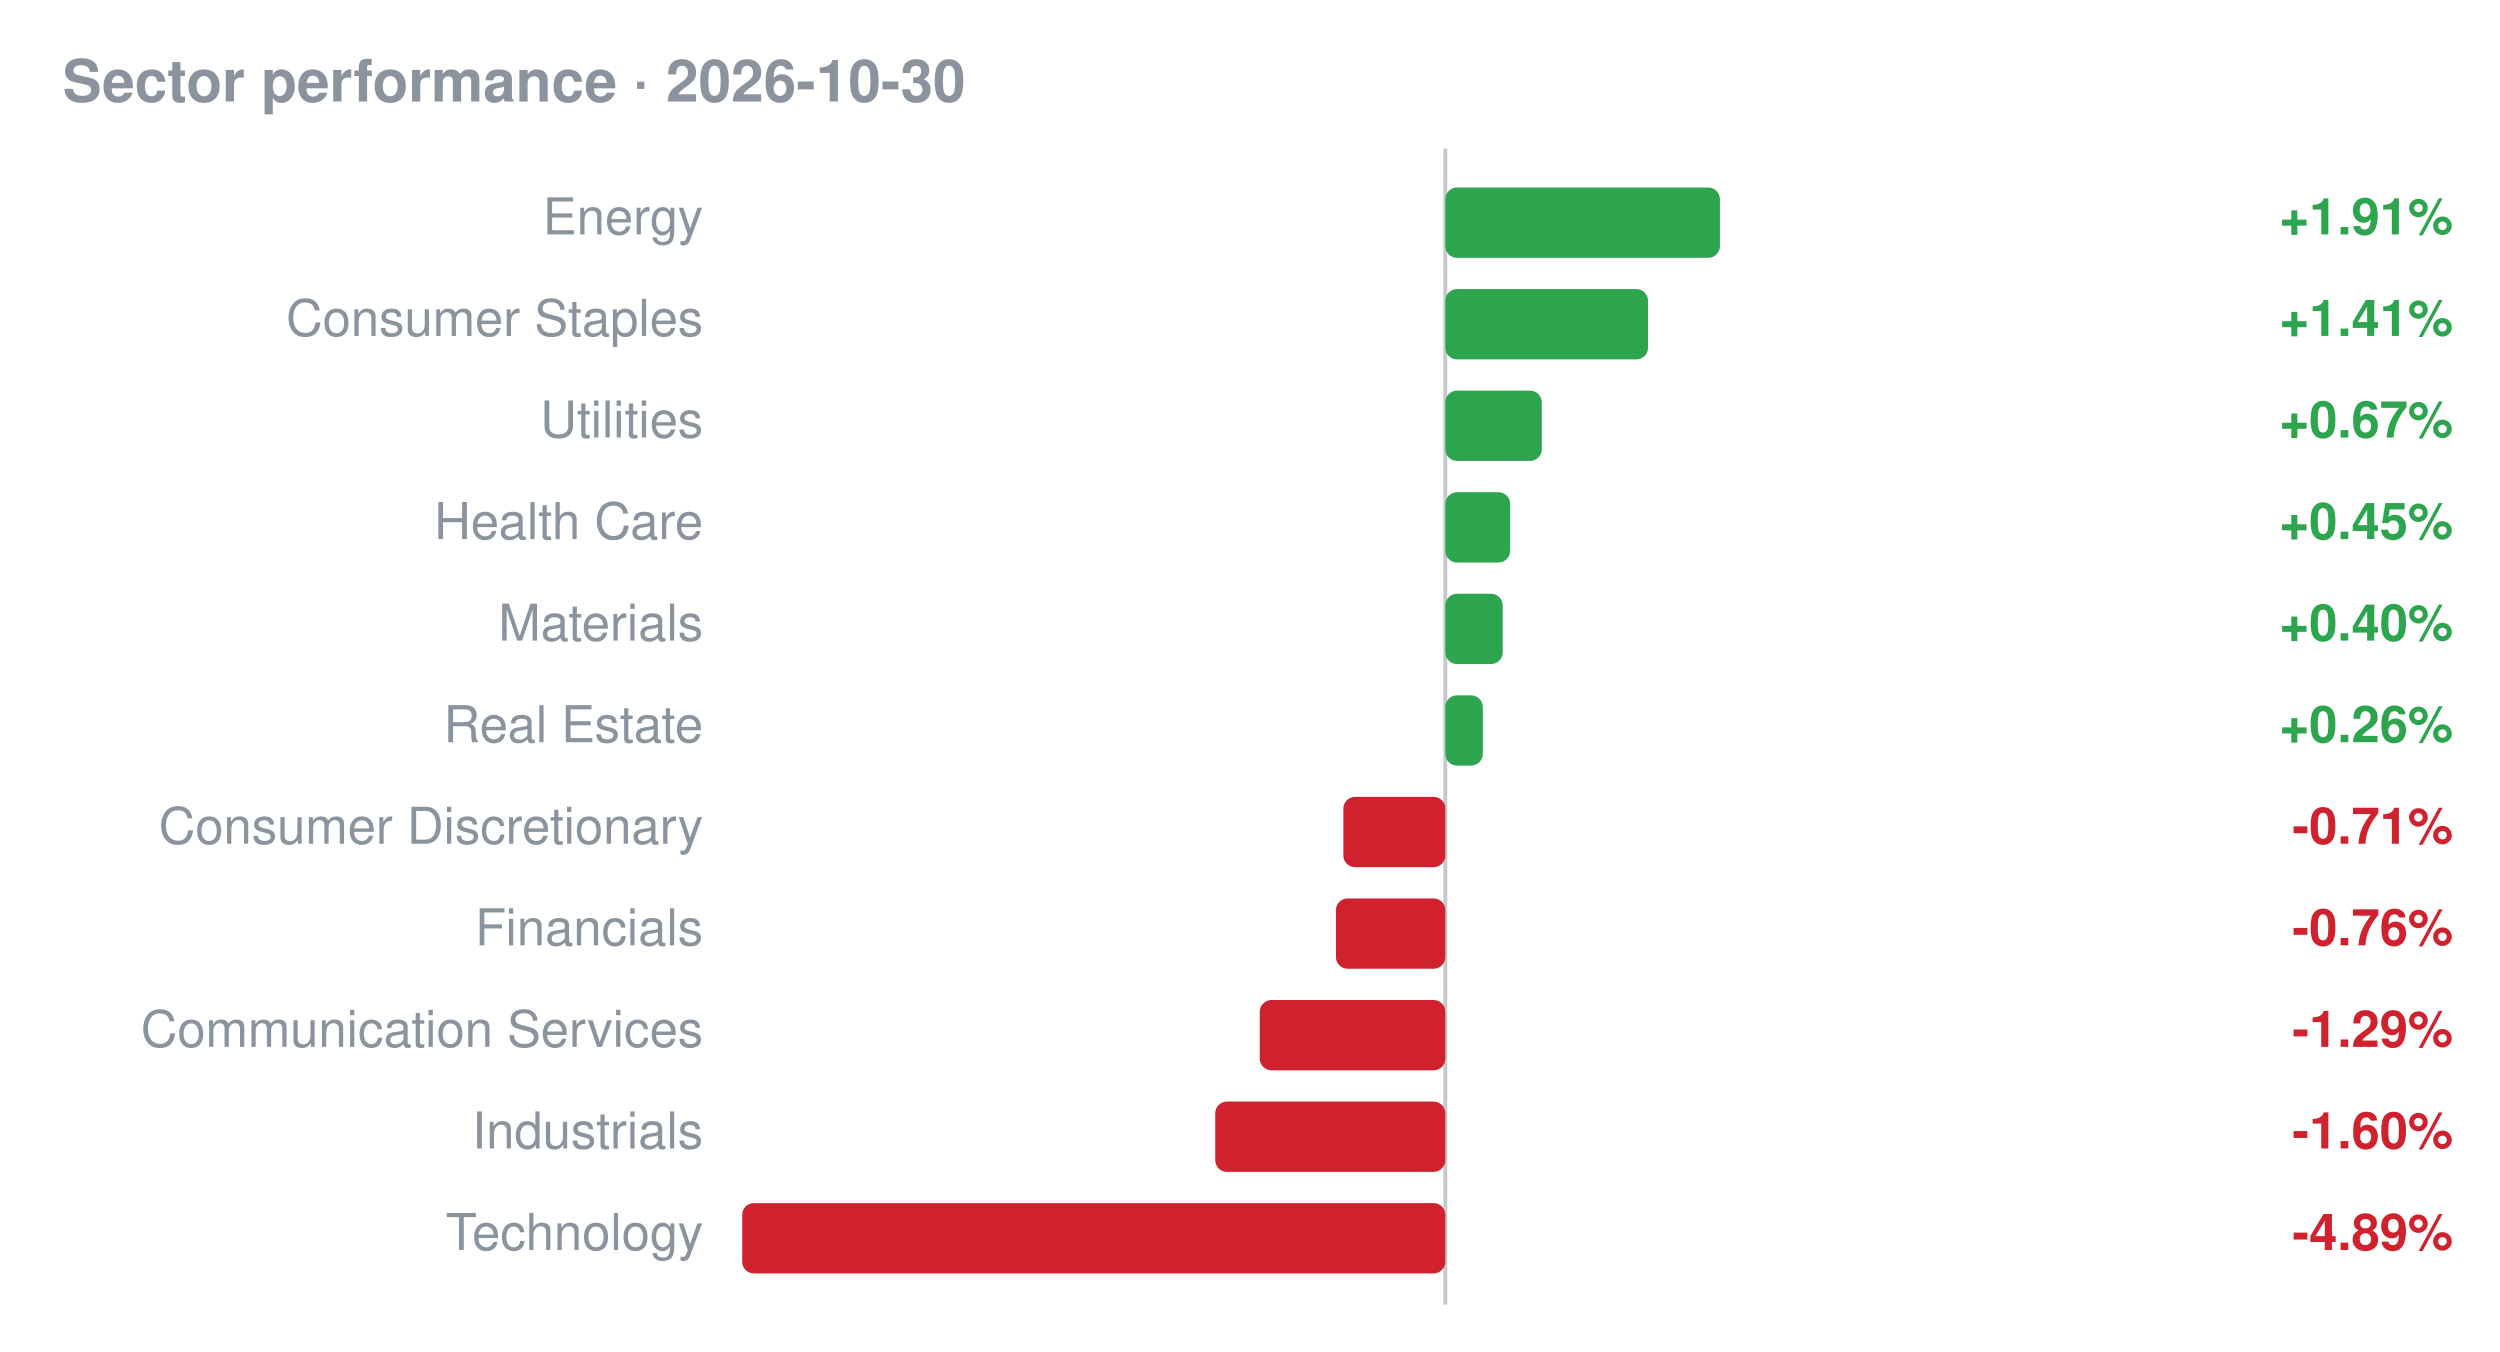
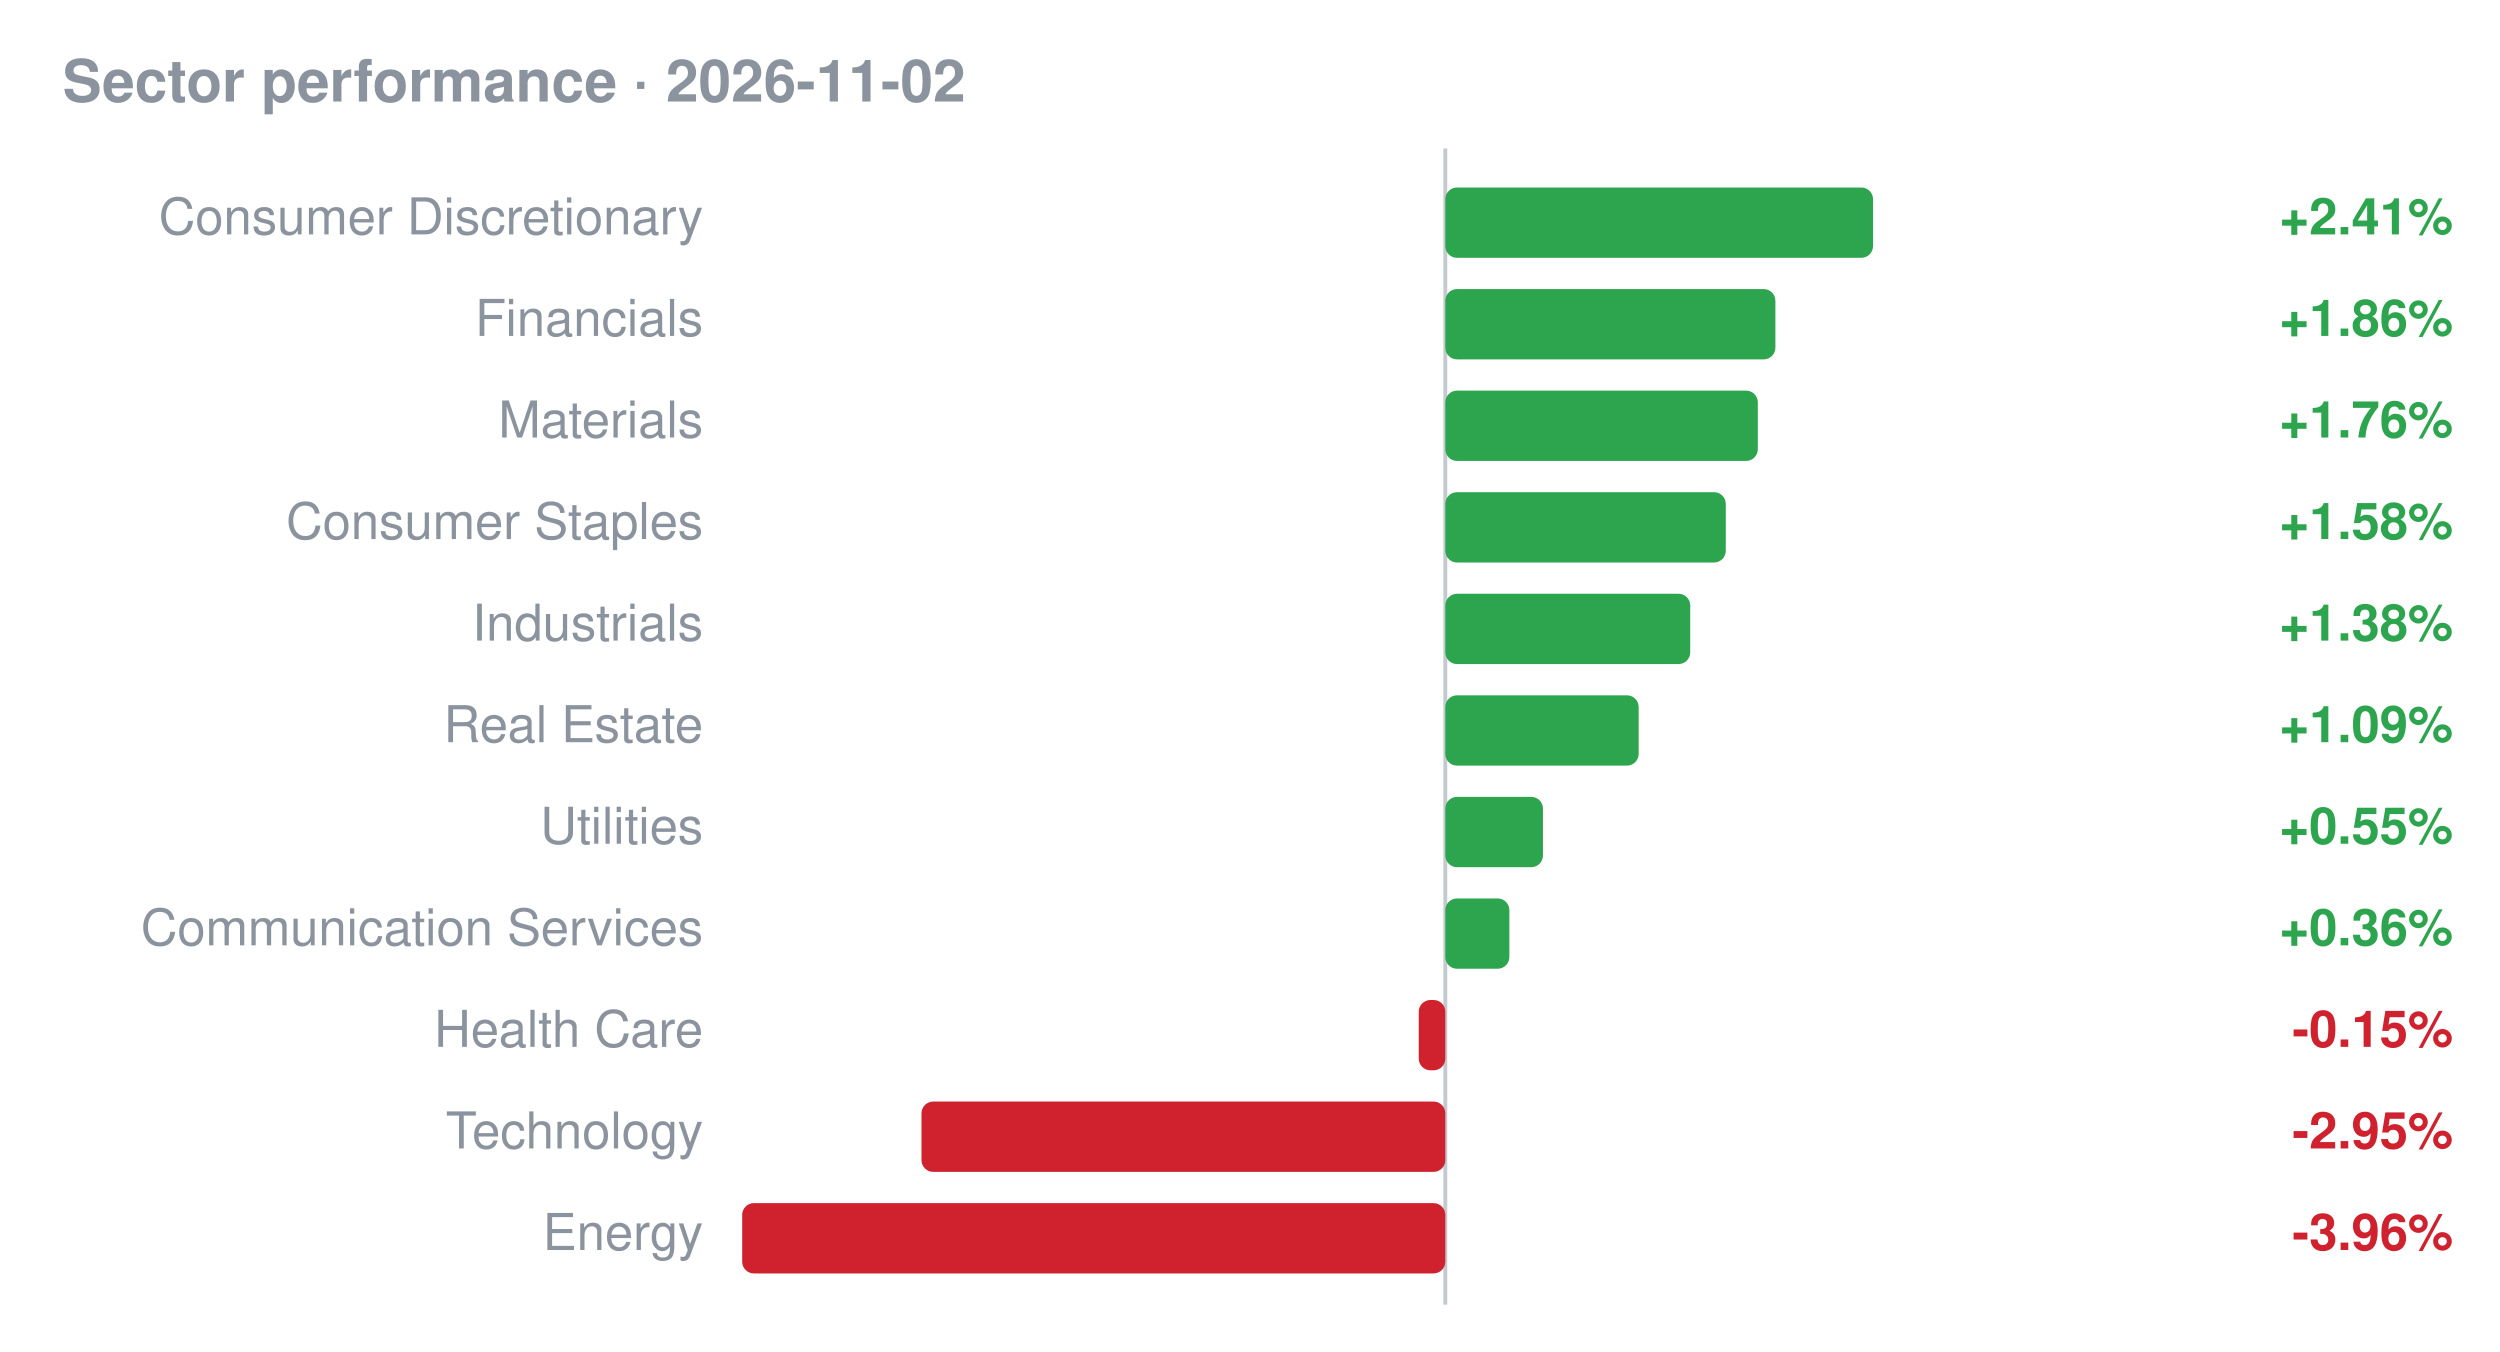
<svg xmlns="http://www.w3.org/2000/svg" width="640" height="346" viewBox="0 0 640 346" font-family="-apple-system,Segoe UI,Helvetica,Arial,sans-serif" font-size="13">
-   <text x="16" y="26" font-size="15" font-weight="600" fill="#8b949e">Sector performance · 2026-10-30</text>
+   <text x="16" y="26" font-size="15" font-weight="600" fill="#8b949e">Sector performance · 2026-11-02</text>
  <line x1="370.0" y1="38" x2="370.0" y2="334" stroke="#8b949e" stroke-opacity="0.5" />
-   <text x="180" y="60" text-anchor="end" fill="#8b949e">Energy</text>
-   <rect x="370.0" y="48" width="70.3" height="18" rx="3" fill="#2da44e" />
-   <text x="628" y="60" text-anchor="end" fill="#2da44e" font-weight="600">+1.91%</text>
-   <text x="180" y="86" text-anchor="end" fill="#8b949e">Consumer Staples</text>
-   <rect x="370.0" y="74" width="51.9" height="18" rx="3" fill="#2da44e" />
-   <text x="628" y="86" text-anchor="end" fill="#2da44e" font-weight="600">+1.41%</text>
-   <text x="180" y="112" text-anchor="end" fill="#8b949e">Utilities</text>
-   <rect x="370.0" y="100" width="24.7" height="18" rx="3" fill="#2da44e" />
-   <text x="628" y="112" text-anchor="end" fill="#2da44e" font-weight="600">+0.67%</text>
-   <text x="180" y="138" text-anchor="end" fill="#8b949e">Health Care</text>
-   <rect x="370.0" y="126" width="16.6" height="18" rx="3" fill="#2da44e" />
-   <text x="628" y="138" text-anchor="end" fill="#2da44e" font-weight="600">+0.45%</text>
-   <text x="180" y="164" text-anchor="end" fill="#8b949e">Materials</text>
-   <rect x="370.0" y="152" width="14.7" height="18" rx="3" fill="#2da44e" />
-   <text x="628" y="164" text-anchor="end" fill="#2da44e" font-weight="600">+0.40%</text>
+   <text x="180" y="60" text-anchor="end" fill="#8b949e">Consumer Discretionary</text>
+   <rect x="370.0" y="48" width="109.5" height="18" rx="3" fill="#2da44e" />
+   <text x="628" y="60" text-anchor="end" fill="#2da44e" font-weight="600">+2.41%</text>
+   <text x="180" y="86" text-anchor="end" fill="#8b949e">Financials</text>
+   <rect x="370.0" y="74" width="84.5" height="18" rx="3" fill="#2da44e" />
+   <text x="628" y="86" text-anchor="end" fill="#2da44e" font-weight="600">+1.86%</text>
+   <text x="180" y="112" text-anchor="end" fill="#8b949e">Materials</text>
+   <rect x="370.0" y="100" width="80.0" height="18" rx="3" fill="#2da44e" />
+   <text x="628" y="112" text-anchor="end" fill="#2da44e" font-weight="600">+1.76%</text>
+   <text x="180" y="138" text-anchor="end" fill="#8b949e">Consumer Staples</text>
+   <rect x="370.0" y="126" width="71.8" height="18" rx="3" fill="#2da44e" />
+   <text x="628" y="138" text-anchor="end" fill="#2da44e" font-weight="600">+1.58%</text>
+   <text x="180" y="164" text-anchor="end" fill="#8b949e">Industrials</text>
+   <rect x="370.0" y="152" width="62.7" height="18" rx="3" fill="#2da44e" />
+   <text x="628" y="164" text-anchor="end" fill="#2da44e" font-weight="600">+1.38%</text>
  <text x="180" y="190" text-anchor="end" fill="#8b949e">Real Estate</text>
-   <rect x="370.0" y="178" width="9.6" height="18" rx="3" fill="#2da44e" />
-   <text x="628" y="190" text-anchor="end" fill="#2da44e" font-weight="600">+0.26%</text>
-   <text x="180" y="216" text-anchor="end" fill="#8b949e">Consumer Discretionary</text>
-   <rect x="343.9" y="204" width="26.1" height="18" rx="3" fill="#cf222e" />
-   <text x="628" y="216" text-anchor="end" fill="#cf222e" font-weight="600">-0.71%</text>
-   <text x="180" y="242" text-anchor="end" fill="#8b949e">Financials</text>
-   <rect x="342.0" y="230" width="28.0" height="18" rx="3" fill="#cf222e" />
-   <text x="628" y="242" text-anchor="end" fill="#cf222e" font-weight="600">-0.76%</text>
-   <text x="180" y="268" text-anchor="end" fill="#8b949e">Communication Services</text>
-   <rect x="322.5" y="256" width="47.5" height="18" rx="3" fill="#cf222e" />
-   <text x="628" y="268" text-anchor="end" fill="#cf222e" font-weight="600">-1.29%</text>
-   <text x="180" y="294" text-anchor="end" fill="#8b949e">Industrials</text>
-   <rect x="311.1" y="282" width="58.9" height="18" rx="3" fill="#cf222e" />
-   <text x="628" y="294" text-anchor="end" fill="#cf222e" font-weight="600">-1.60%</text>
-   <text x="180" y="320" text-anchor="end" fill="#8b949e">Technology</text>
+   <rect x="370.0" y="178" width="49.5" height="18" rx="3" fill="#2da44e" />
+   <text x="628" y="190" text-anchor="end" fill="#2da44e" font-weight="600">+1.09%</text>
+   <text x="180" y="216" text-anchor="end" fill="#8b949e">Utilities</text>
+   <rect x="370.0" y="204" width="25.0" height="18" rx="3" fill="#2da44e" />
+   <text x="628" y="216" text-anchor="end" fill="#2da44e" font-weight="600">+0.55%</text>
+   <text x="180" y="242" text-anchor="end" fill="#8b949e">Communication Services</text>
+   <rect x="370.0" y="230" width="16.4" height="18" rx="3" fill="#2da44e" />
+   <text x="628" y="242" text-anchor="end" fill="#2da44e" font-weight="600">+0.36%</text>
+   <text x="180" y="268" text-anchor="end" fill="#8b949e">Health Care</text>
+   <rect x="363.2" y="256" width="6.8" height="18" rx="3" fill="#cf222e" />
+   <text x="628" y="268" text-anchor="end" fill="#cf222e" font-weight="600">-0.15%</text>
+   <text x="180" y="294" text-anchor="end" fill="#8b949e">Technology</text>
+   <rect x="235.9" y="282" width="134.1" height="18" rx="3" fill="#cf222e" />
+   <text x="628" y="294" text-anchor="end" fill="#cf222e" font-weight="600">-2.95%</text>
+   <text x="180" y="320" text-anchor="end" fill="#8b949e">Energy</text>
  <rect x="190.0" y="308" width="180.0" height="18" rx="3" fill="#cf222e" />
-   <text x="628" y="320" text-anchor="end" fill="#cf222e" font-weight="600">-4.89%</text>
+   <text x="628" y="320" text-anchor="end" fill="#cf222e" font-weight="600">-3.96%</text>
</svg>
